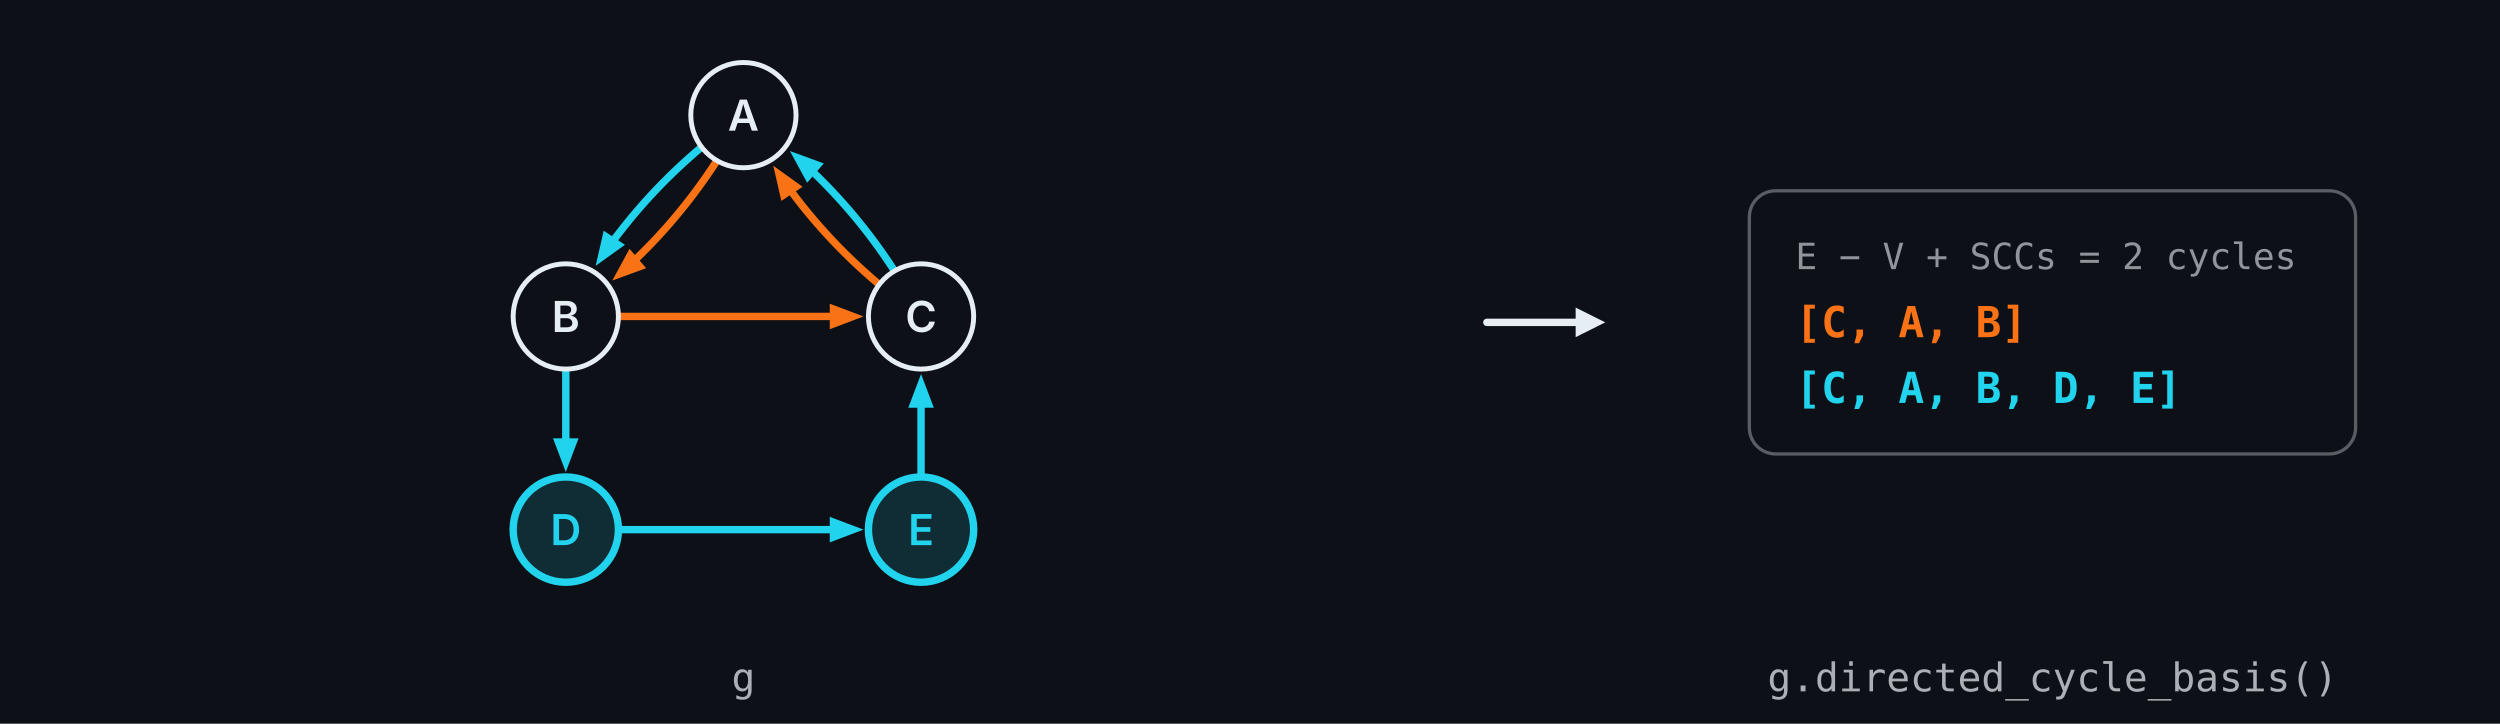
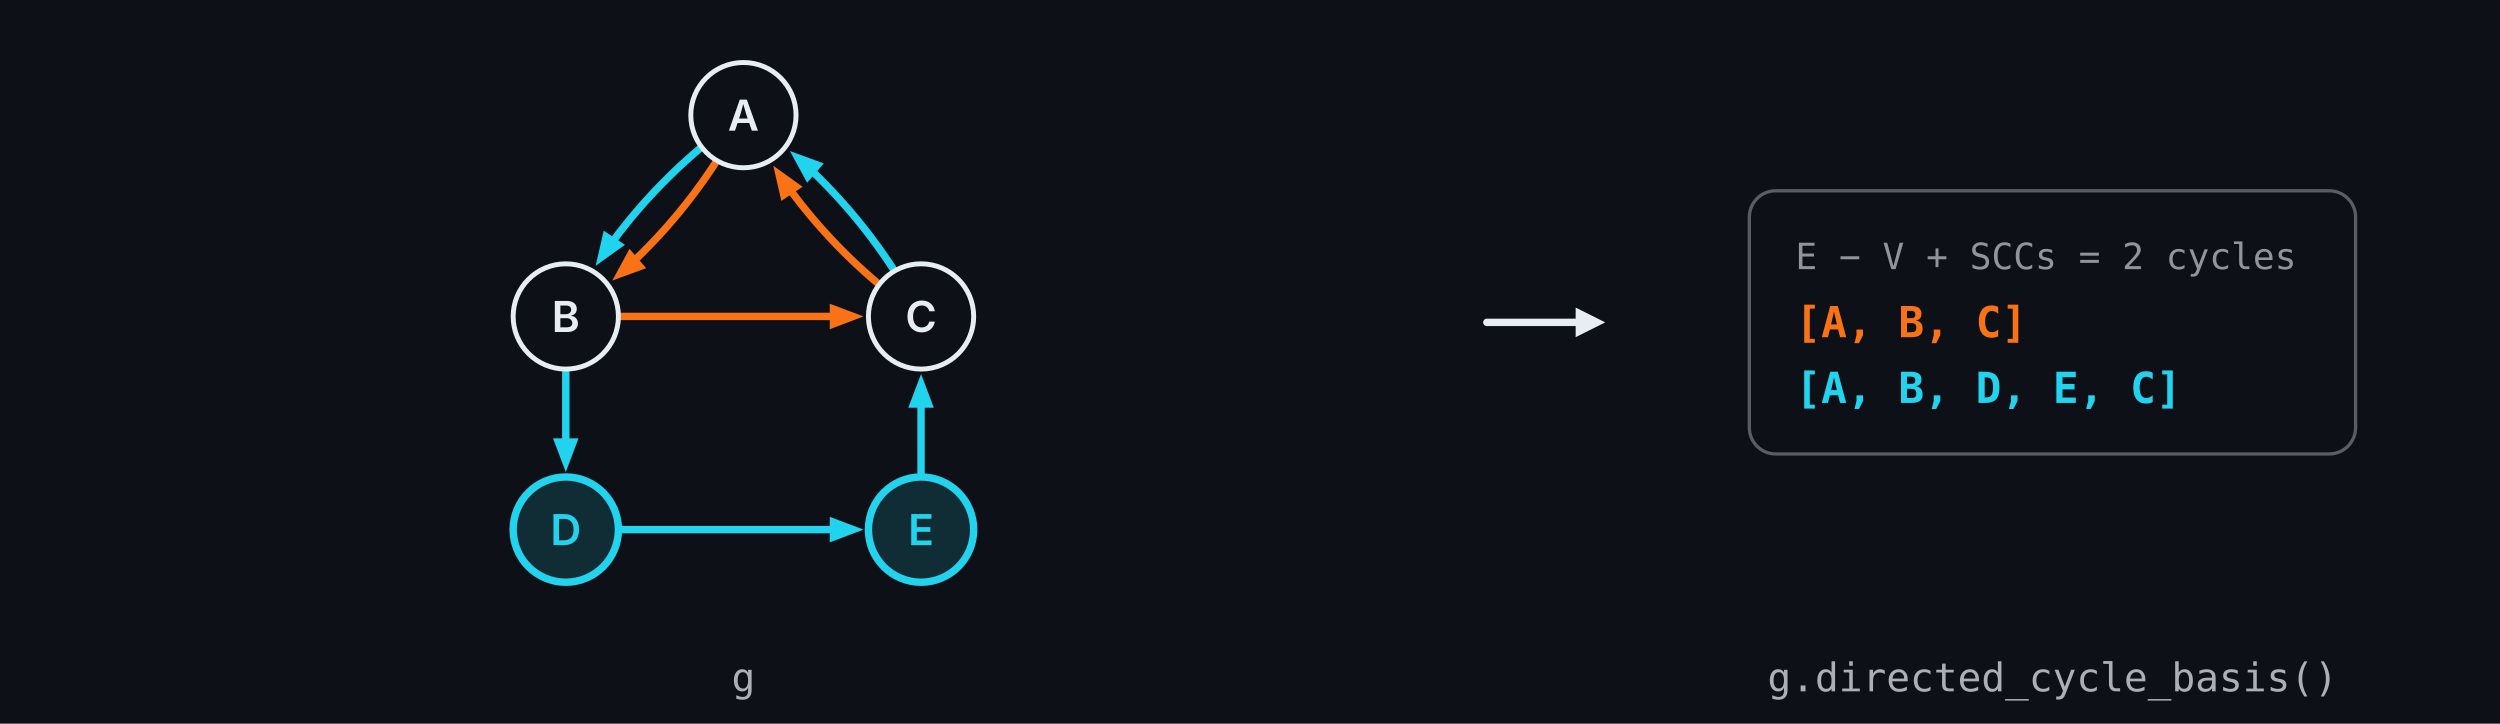
<svg xmlns="http://www.w3.org/2000/svg" viewBox="0 0 760 220" width="760" height="220" role="img" xml:space="preserve">
  <rect width="760" height="220" fill="#0d1117" />
  <rect x="531.8" y="58.0" width="184.3" height="80.0" rx="8" fill="#0d1117" stroke="#e6edf3" stroke-opacity="0.35" stroke-width="1" />
  <line x1="452.0" y1="98.0" x2="480.0" y2="98.0" stroke="#e6edf3" stroke-opacity="1.0" stroke-width="2.25" stroke-linecap="round" />
  <polygon points="488.0,98.0 479.0,102.5 479.0,93.5" fill="#e6edf3" fill-opacity="1.0" />
  <path d="M 217.82 49.01 L 217.60 49.36 L 217.37 49.70 L 217.15 50.05 L 216.92 50.39 L 216.69 50.73 L 216.47 51.08 L 216.24 51.42 L 216.01 51.76 L 215.78 52.10 L 215.54 52.44 L 215.31 52.78 L 215.08 53.12 L 214.85 53.46 L 214.61 53.80 L 214.38 54.13 L 214.14 54.47 L 213.90 54.80 L 213.67 55.14 L 213.43 55.47 L 213.19 55.81 L 212.95 56.14 L 212.71 56.47 L 212.47 56.80 L 212.23 57.13 L 211.98 57.46 L 211.74 57.79 L 211.50 58.12 L 211.25 58.45 L 211.01 58.78 L 210.76 59.10 L 210.51 59.43 L 210.26 59.76 L 210.02 60.08 L 209.77 60.40 L 209.52 60.73 L 209.26 61.05 L 209.01 61.37 L 208.76 61.70 L 208.51 62.02 L 208.25 62.34 L 208.00 62.66 L 207.74 62.97 L 207.49 63.29 L 207.23 63.61 L 206.97 63.93 L 206.71 64.24 L 206.46 64.56 L 206.20 64.87 L 205.94 65.19 L 205.67 65.50 L 205.41 65.82 L 205.15 66.13 L 204.89 66.44 L 204.62 66.75 L 204.36 67.06 L 204.09 67.37 L 203.82 67.68 L 203.56 67.99 L 203.29 68.29 L 203.02 68.60 L 202.75 68.91 L 202.48 69.21 L 202.21 69.52 L 201.94 69.82 L 201.66 70.13 L 201.39 70.43 L 201.12 70.73 L 200.84 71.03 L 200.57 71.33 L 200.29 71.64 L 200.01 71.94 L 199.73 72.23 L 199.46 72.53 L 199.18 72.83 L 198.90 73.13 L 198.61 73.42 L 198.33 73.72 L 198.05 74.01 L 197.77 74.31 L 197.48 74.60 L 197.20 74.90 L 196.91 75.19 L 196.63 75.48 L 196.34 75.77 L 196.05 76.06 L 195.76 76.35 L 195.48 76.64 L 195.19 76.93 L 194.90 77.22 L 194.60 77.50 L 194.31 77.79 L 194.02 78.08 L 193.73 78.36 L 193.43 78.65 L 193.14 78.93 L 192.84 79.21 L 192.54 79.50 L 192.25 79.78 L 191.95 80.06 L 191.65 80.34 L 191.49 80.49" fill="none" stroke="#f97316" stroke-opacity="1" stroke-width="2.25" stroke-linecap="round" />
  <polygon points="186.14,85.28 191.37,75.65 196.43,81.52" fill="#f97316" fill-opacity="1" />
  <path d="M 213.12 44.86 L 212.80 45.12 L 212.49 45.39 L 212.17 45.66 L 211.86 45.92 L 211.55 46.19 L 211.23 46.46 L 210.92 46.73 L 210.61 47.00 L 210.30 47.27 L 210.00 47.55 L 209.69 47.82 L 209.38 48.09 L 209.07 48.37 L 208.77 48.64 L 208.46 48.92 L 208.16 49.19 L 207.86 49.47 L 207.55 49.75 L 207.25 50.02 L 206.95 50.30 L 206.65 50.58 L 206.35 50.86 L 206.05 51.14 L 205.75 51.42 L 205.46 51.70 L 205.16 51.99 L 204.86 52.27 L 204.57 52.55 L 204.27 52.84 L 203.98 53.12 L 203.69 53.41 L 203.40 53.70 L 203.10 53.98 L 202.81 54.27 L 202.52 54.56 L 202.24 54.85 L 201.95 55.14 L 201.66 55.43 L 201.37 55.72 L 201.09 56.01 L 200.80 56.30 L 200.52 56.60 L 200.23 56.89 L 199.95 57.19 L 199.67 57.48 L 199.39 57.78 L 199.10 58.07 L 198.82 58.37 L 198.54 58.67 L 198.27 58.97 L 197.99 59.26 L 197.71 59.56 L 197.43 59.87 L 197.16 60.17 L 196.88 60.47 L 196.61 60.77 L 196.34 61.07 L 196.06 61.38 L 195.79 61.68 L 195.52 61.99 L 195.25 62.29 L 194.98 62.60 L 194.71 62.91 L 194.44 63.21 L 194.18 63.52 L 193.91 63.83 L 193.64 64.14 L 193.38 64.45 L 193.11 64.76 L 192.85 65.07 L 192.59 65.38 L 192.33 65.70 L 192.06 66.01 L 191.80 66.33 L 191.54 66.64 L 191.29 66.96 L 191.03 67.27 L 190.77 67.59 L 190.51 67.91 L 190.26 68.23 L 190.00 68.54 L 189.75 68.86 L 189.49 69.18 L 189.24 69.50 L 188.99 69.83 L 188.74 70.15 L 188.48 70.47 L 188.23 70.80 L 187.98 71.12 L 187.74 71.44 L 187.49 71.77 L 187.24 72.10 L 186.99 72.42 L 186.75 72.75 L 186.50 73.08 L 186.26 73.41 L 186.02 73.74 L 185.77 74.07 L 185.53 74.40 L 185.29 74.73 L 185.16 74.91" fill="none" stroke="#22d3ee" stroke-opacity="1" stroke-width="2.25" stroke-linecap="round" />
  <polygon points="181.08,80.81 183.53,70.13 189.98,74.42" fill="#22d3ee" fill-opacity="1" />
  <path d="M 188.00 96.20 L 195.45 96.20 L 202.90 96.20 L 210.35 96.20 L 217.80 96.20 L 225.25 96.20 L 232.70 96.20 L 240.15 96.20 L 247.60 96.20 L 255.05 96.20 L 255.32 96.20" fill="none" stroke="#f97316" stroke-opacity="1" stroke-width="2.25" stroke-linecap="round" />
  <polygon points="262.50,96.20 252.25,100.08 252.25,92.33" fill="#f97316" fill-opacity="1" />
  <path d="M 267.12 86.34 L 266.80 86.08 L 266.49 85.81 L 266.17 85.54 L 265.86 85.28 L 265.55 85.01 L 265.23 84.74 L 264.92 84.47 L 264.61 84.20 L 264.30 83.93 L 264.00 83.65 L 263.69 83.38 L 263.38 83.11 L 263.07 82.83 L 262.77 82.56 L 262.46 82.28 L 262.16 82.01 L 261.86 81.73 L 261.55 81.45 L 261.25 81.18 L 260.95 80.90 L 260.65 80.62 L 260.35 80.34 L 260.05 80.06 L 259.75 79.78 L 259.46 79.50 L 259.16 79.21 L 258.86 78.93 L 258.57 78.65 L 258.27 78.36 L 257.98 78.08 L 257.69 77.79 L 257.40 77.50 L 257.10 77.22 L 256.81 76.93 L 256.52 76.64 L 256.24 76.35 L 255.95 76.06 L 255.66 75.77 L 255.37 75.48 L 255.09 75.19 L 254.80 74.90 L 254.52 74.60 L 254.23 74.31 L 253.95 74.01 L 253.67 73.72 L 253.39 73.42 L 253.10 73.13 L 252.82 72.83 L 252.54 72.53 L 252.27 72.23 L 251.99 71.94 L 251.71 71.64 L 251.43 71.33 L 251.16 71.03 L 250.88 70.73 L 250.61 70.43 L 250.34 70.13 L 250.06 69.82 L 249.79 69.52 L 249.52 69.21 L 249.25 68.91 L 248.98 68.60 L 248.71 68.29 L 248.44 67.99 L 248.18 67.68 L 247.91 67.37 L 247.64 67.06 L 247.38 66.75 L 247.11 66.44 L 246.85 66.13 L 246.59 65.82 L 246.33 65.50 L 246.06 65.19 L 245.80 64.87 L 245.54 64.56 L 245.29 64.24 L 245.03 63.93 L 244.77 63.61 L 244.51 63.29 L 244.26 62.97 L 244.00 62.66 L 243.75 62.34 L 243.49 62.02 L 243.24 61.70 L 242.99 61.37 L 242.74 61.05 L 242.48 60.73 L 242.23 60.40 L 241.98 60.08 L 241.74 59.76 L 241.49 59.43 L 241.24 59.10 L 240.99 58.78 L 240.75 58.45 L 240.50 58.12 L 240.26 57.79 L 240.02 57.46 L 239.77 57.13 L 239.53 56.80 L 239.29 56.47 L 239.16 56.29" fill="none" stroke="#f97316" stroke-opacity="1" stroke-width="2.25" stroke-linecap="round" />
  <polygon points="235.08,50.39 243.98,56.78 237.53,61.07" fill="#f97316" fill-opacity="1" />
  <path d="M 271.82 82.19 L 271.60 81.84 L 271.37 81.50 L 271.15 81.15 L 270.92 80.81 L 270.69 80.47 L 270.47 80.12 L 270.24 79.78 L 270.01 79.44 L 269.78 79.10 L 269.54 78.76 L 269.31 78.42 L 269.08 78.08 L 268.85 77.74 L 268.61 77.40 L 268.38 77.07 L 268.14 76.73 L 267.90 76.40 L 267.67 76.06 L 267.43 75.73 L 267.19 75.39 L 266.95 75.06 L 266.71 74.73 L 266.47 74.40 L 266.23 74.07 L 265.98 73.74 L 265.74 73.41 L 265.50 73.08 L 265.25 72.75 L 265.01 72.42 L 264.76 72.10 L 264.51 71.77 L 264.26 71.44 L 264.02 71.12 L 263.77 70.80 L 263.52 70.47 L 263.26 70.15 L 263.01 69.83 L 262.76 69.50 L 262.51 69.18 L 262.25 68.86 L 262.00 68.54 L 261.74 68.23 L 261.49 67.91 L 261.23 67.59 L 260.97 67.27 L 260.71 66.96 L 260.46 66.64 L 260.20 66.33 L 259.94 66.01 L 259.67 65.70 L 259.41 65.38 L 259.15 65.07 L 258.89 64.76 L 258.62 64.45 L 258.36 64.14 L 258.09 63.83 L 257.82 63.52 L 257.56 63.21 L 257.29 62.91 L 257.02 62.60 L 256.75 62.29 L 256.48 61.99 L 256.21 61.68 L 255.94 61.38 L 255.66 61.07 L 255.39 60.77 L 255.12 60.47 L 254.84 60.17 L 254.57 59.87 L 254.29 59.56 L 254.01 59.26 L 253.73 58.97 L 253.46 58.67 L 253.18 58.37 L 252.90 58.07 L 252.61 57.78 L 252.33 57.48 L 252.05 57.19 L 251.77 56.89 L 251.48 56.60 L 251.20 56.30 L 250.91 56.01 L 250.63 55.72 L 250.34 55.43 L 250.05 55.14 L 249.76 54.85 L 249.48 54.56 L 249.19 54.27 L 248.90 53.98 L 248.60 53.70 L 248.31 53.41 L 248.02 53.12 L 247.73 52.84 L 247.43 52.55 L 247.14 52.27 L 246.84 51.99 L 246.54 51.70 L 246.25 51.42 L 245.95 51.14 L 245.65 50.86 L 245.49 50.71" fill="none" stroke="#22d3ee" stroke-opacity="1" stroke-width="2.25" stroke-linecap="round" />
  <polygon points="240.14,45.92 250.43,49.68 245.37,55.55" fill="#22d3ee" fill-opacity="1" />
  <path d="M 172.00 112.20 L 172.00 115.33 L 172.00 118.46 L 172.00 121.59 L 172.00 124.72 L 172.00 127.85 L 172.00 130.98 L 172.00 134.11 L 172.00 136.32" fill="none" stroke="#22d3ee" stroke-opacity="1" stroke-width="2.25" stroke-linecap="round" />
  <polygon points="172.00,143.50 168.12,133.25 175.88,133.25" fill="#22d3ee" fill-opacity="1" />
  <path d="M 188.00 161.00 L 195.45 161.00 L 202.90 161.00 L 210.35 161.00 L 217.80 161.00 L 225.25 161.00 L 232.70 161.00 L 240.15 161.00 L 247.60 161.00 L 255.05 161.00 L 255.32 161.00" fill="none" stroke="#22d3ee" stroke-opacity="1" stroke-width="2.25" stroke-linecap="round" />
  <polygon points="262.50,161.00 252.25,164.88 252.25,157.12" fill="#22d3ee" fill-opacity="1" />
  <path d="M 280.00 145.00 L 280.00 141.87 L 280.00 138.74 L 280.00 135.61 L 280.00 132.48 L 280.00 129.35 L 280.00 126.22 L 280.00 123.09 L 280.00 120.88" fill="none" stroke="#22d3ee" stroke-opacity="1" stroke-width="2.25" stroke-linecap="round" />
  <polygon points="280.00,113.70 283.88,123.95 276.12,123.95" fill="#22d3ee" fill-opacity="1" />
  <circle cx="226.0" cy="35.0" r="16" fill="#0d1117" stroke="#e6edf3" stroke-opacity="1" stroke-width="1.5" />
  <text x="226.0" y="35.0" text-anchor="middle" dominant-baseline="central" font-family="ui-sans-serif, system-ui, -apple-system, 'Segoe UI', sans-serif" font-size="13" font-weight="600" fill="#e6edf3" fill-opacity="1">A</text>
  <circle cx="172.0" cy="96.2" r="16" fill="#0d1117" stroke="#e6edf3" stroke-opacity="1" stroke-width="1.5" />
  <text x="172.0" y="96.2" text-anchor="middle" dominant-baseline="central" font-family="ui-sans-serif, system-ui, -apple-system, 'Segoe UI', sans-serif" font-size="13" font-weight="600" fill="#e6edf3" fill-opacity="1">B</text>
  <circle cx="280.0" cy="96.2" r="16" fill="#0d1117" stroke="#e6edf3" stroke-opacity="1" stroke-width="1.5" />
  <text x="280.0" y="96.2" text-anchor="middle" dominant-baseline="central" font-family="ui-sans-serif, system-ui, -apple-system, 'Segoe UI', sans-serif" font-size="13" font-weight="600" fill="#e6edf3" fill-opacity="1">C</text>
  <circle cx="172.0" cy="161.0" r="16" fill="#102c35" stroke="#22d3ee" stroke-opacity="1" stroke-width="2.25" />
  <text x="172.0" y="161.0" text-anchor="middle" dominant-baseline="central" font-family="ui-sans-serif, system-ui, -apple-system, 'Segoe UI', sans-serif" font-size="13" font-weight="600" fill="#22d3ee" fill-opacity="1">D</text>
  <circle cx="280.0" cy="161.0" r="16" fill="#102c35" stroke="#22d3ee" stroke-opacity="1" stroke-width="2.25" />
  <text x="280.0" y="161.0" text-anchor="middle" dominant-baseline="central" font-family="ui-sans-serif, system-ui, -apple-system, 'Segoe UI', sans-serif" font-size="13" font-weight="600" fill="#22d3ee" fill-opacity="1">E</text>
  <text x="226.0" y="206.0" text-anchor="middle" dominant-baseline="central" font-family="ui-monospace, SFMono-Regular, Menlo, Consolas, monospace" font-size="12" font-weight="400" fill="#e6edf3" fill-opacity="0.72">g</text>
  <text x="624.0" y="206.0" text-anchor="middle" dominant-baseline="central" font-family="ui-monospace, SFMono-Regular, Menlo, Consolas, monospace" font-size="12" font-weight="400" fill="#e6edf3" fill-opacity="0.72">g.directed_cycle_basis()</text>
  <text x="545.8" y="78.0" text-anchor="start" dominant-baseline="central" font-family="ui-monospace, SFMono-Regular, Menlo, Consolas, monospace" font-size="11" font-weight="400" fill="#e6edf3" fill-opacity="0.6">E − V + SCCs = 2 cycles</text>
-   <text x="545.8" y="98.0" text-anchor="start" dominant-baseline="central" font-family="ui-monospace, SFMono-Regular, Menlo, Consolas, monospace" font-size="13" font-weight="600" fill="#f97316" fill-opacity="1.0">[C, A, B]</text>
-   <text x="545.8" y="118.0" text-anchor="start" dominant-baseline="central" font-family="ui-monospace, SFMono-Regular, Menlo, Consolas, monospace" font-size="13" font-weight="600" fill="#22d3ee" fill-opacity="1.0">[C, A, B, D, E]</text>
+   <text x="545.8" y="98.0" text-anchor="start" dominant-baseline="central" font-family="ui-monospace, SFMono-Regular, Menlo, Consolas, monospace" font-size="13" font-weight="600" fill="#f97316" fill-opacity="1.0">[A, B, C]</text>
+   <text x="545.8" y="118.0" text-anchor="start" dominant-baseline="central" font-family="ui-monospace, SFMono-Regular, Menlo, Consolas, monospace" font-size="13" font-weight="600" fill="#22d3ee" fill-opacity="1.0">[A, B, D, E, C]</text>
</svg>
